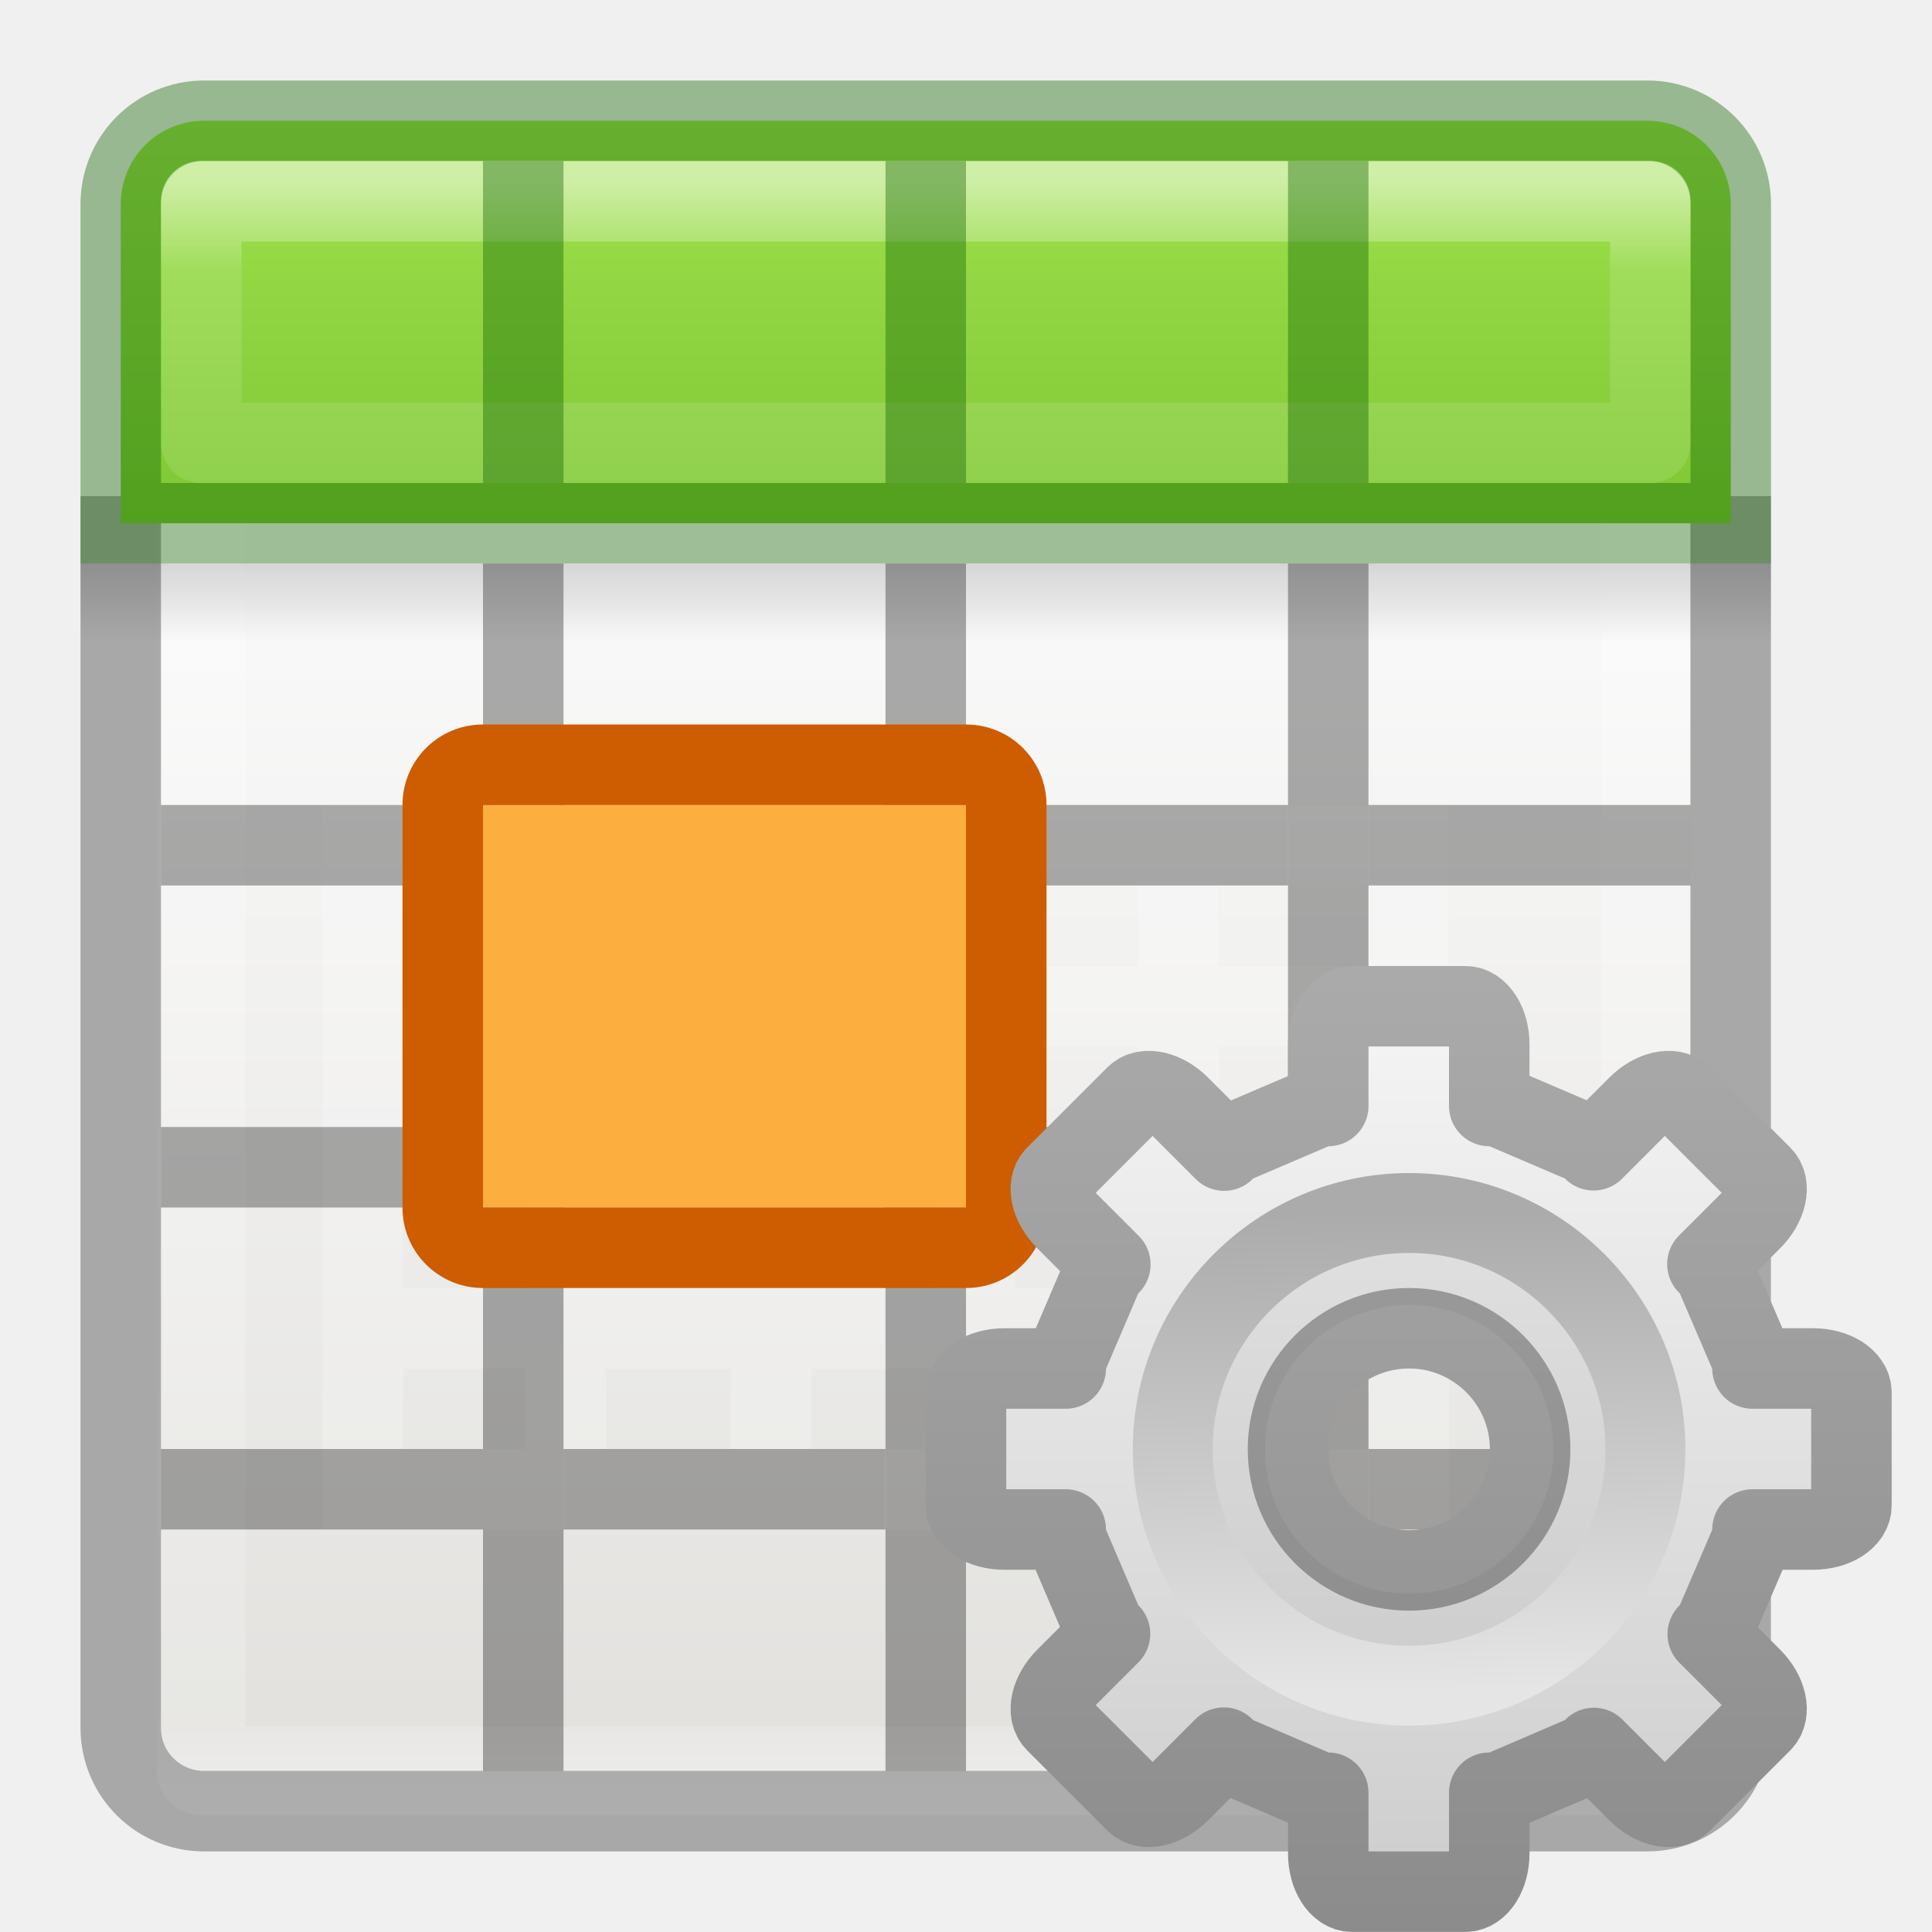
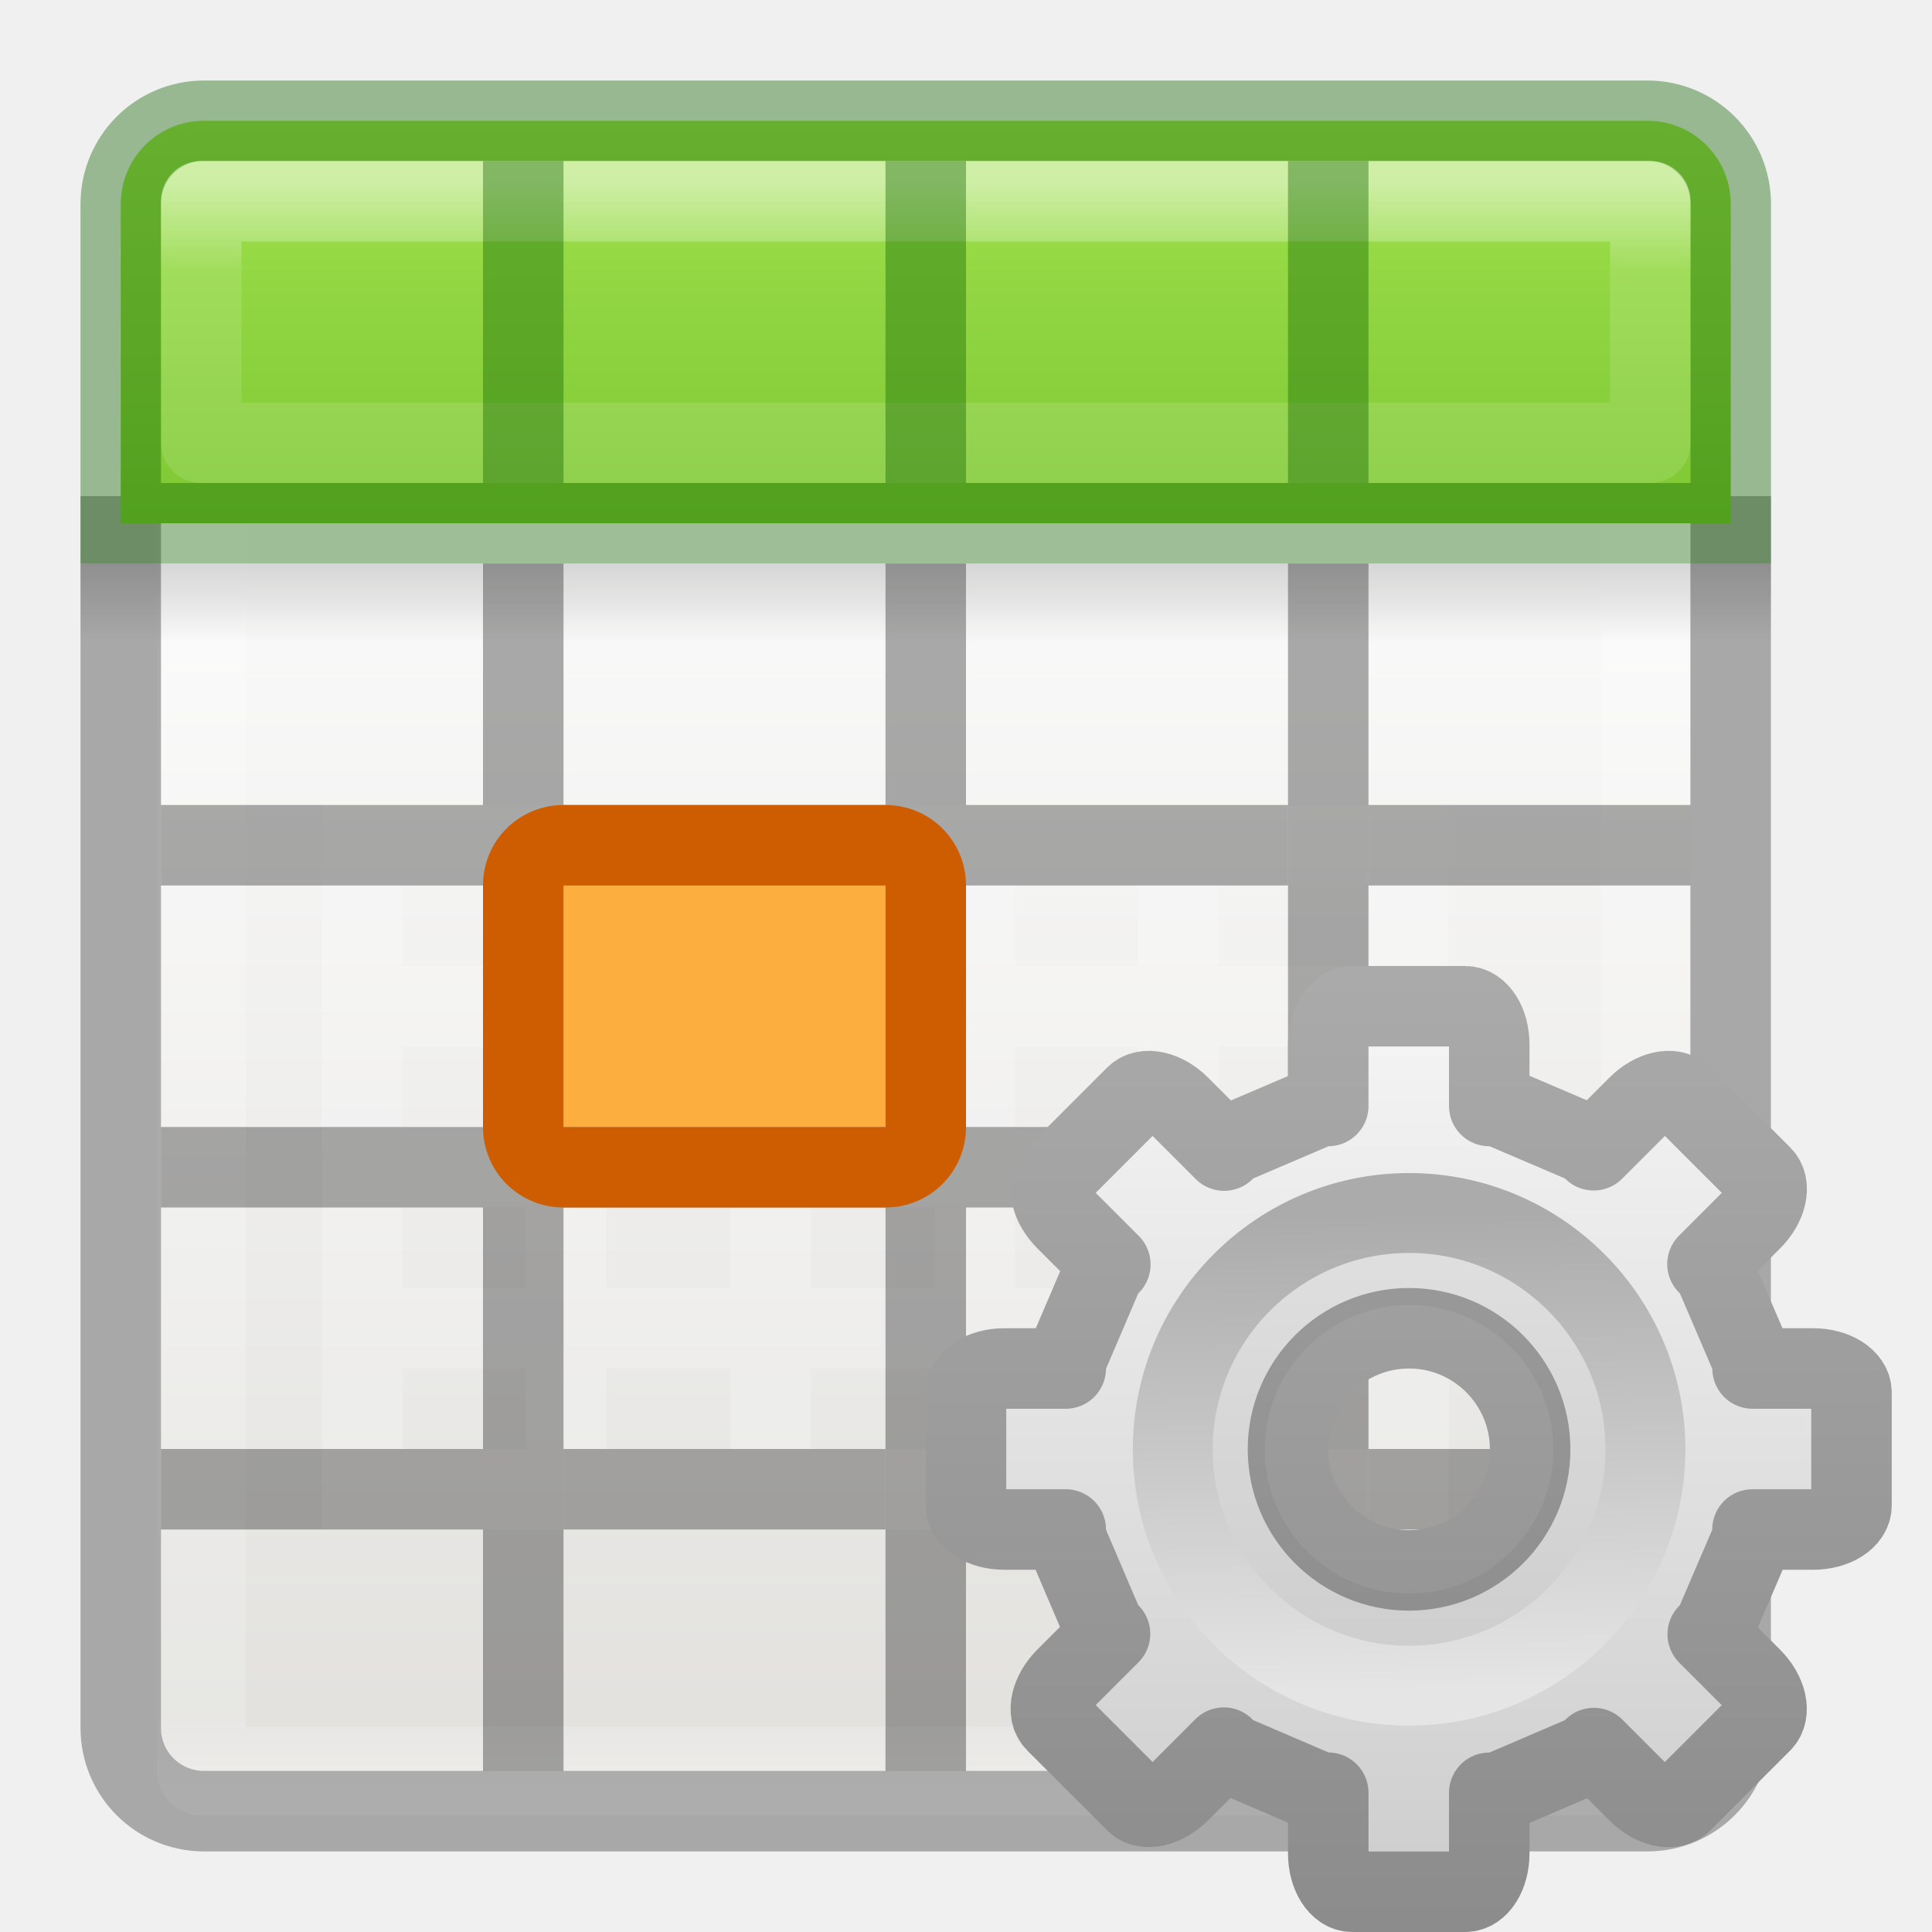
- <svg xmlns="http://www.w3.org/2000/svg" xmlns:xlink="http://www.w3.org/1999/xlink" height="24" width="24">
-   <linearGradient id="a" gradientUnits="userSpaceOnUse" x1="17.462" x2="17.462" y1="12.132" y2="23.876">
-     <stop offset="0" stop-color="#f6f6f6" />
-     <stop offset="1" stop-color="#ccc" />
+ <svg xmlns="http://www.w3.org/2000/svg" xmlns:xlink="http://www.w3.org/1999/xlink" height="24" width="24" version="1.1" id="svg92">
+   <defs id="defs96">
+     <linearGradient id="a-3" gradientUnits="userSpaceOnUse" x1="17.462" x2="17.462" y1="12.132" y2="23.876">
+       <stop offset="0" stop-color="#f6f6f6" id="stop2-6" />
+       <stop offset="1" stop-color="#ccc" id="stop4-7" />
+     </linearGradient>
+     <linearGradient id="b-5" gradientUnits="userSpaceOnUse" x1="14.526" x2="14.526" y1="12.132" y2="23.88">
+       <stop offset="0" stop-color="#aaa" id="stop7" />
+       <stop offset="1" stop-color="#8c8c8c" id="stop9" />
+     </linearGradient>
+     <linearGradient id="c-3" gradientUnits="userSpaceOnUse" x1="10.128" x2="9.984" y1="12.048" y2="3.952">
+       <stop offset="0" stop-color="#e5e5e5" id="stop12-5" />
+       <stop offset="1" stop-color="#ababab" id="stop14-6" />
+     </linearGradient>
+   </defs>
+   <linearGradient id="a" gradientTransform="matrix(.4457699 0 0 .4499366 .801525 -.024539)" gradientUnits="userSpaceOnUse" x1="25.132" x2="25.132" y1="15.5" y2="48.396">
+     <stop offset="0" stop-color="#fafafa" id="stop2" />
+     <stop offset="1" stop-color="#e2e1de" id="stop4" />
  </linearGradient>
-   <linearGradient id="b" gradientUnits="userSpaceOnUse" x1="14.526" x2="14.526" y1="12.132" y2="23.88">
-     <stop offset="0" stop-color="#aaa" />
-     <stop offset="1" stop-color="#8c8c8c" />
+   <linearGradient id="b" gradientTransform="matrix(.4848361 0 0 .5270602 -.165352 -.400235)" gradientUnits="userSpaceOnUse" x1="24" x2="24" xlink:href="#c" y1="5" y2="43" />
+   <linearGradient id="c">
+     <stop offset="0" stop-color="#fff" id="stop8" />
+     <stop offset=".063" stop-color="#fff" stop-opacity=".235" id="stop10" />
+     <stop offset=".951" stop-color="#fff" stop-opacity=".157" id="stop12" />
+     <stop offset="1" stop-color="#fff" stop-opacity=".392" id="stop14" />
  </linearGradient>
-   <linearGradient id="c" gradientUnits="userSpaceOnUse" x1="10.128" x2="9.984" y1="12.048" y2="3.952">
-     <stop offset="0" stop-color="#e5e5e5" />
-     <stop offset="1" stop-color="#ababab" />
+   <linearGradient id="d" gradientTransform="matrix(.5 0 0 .25 -.999998 2.999819)" gradientUnits="userSpaceOnUse" x1="23.954" x2="23.954" y1="15.999" y2="19.963">
+     <stop offset="0" id="stop17" />
+     <stop offset="1" stop-opacity="0" id="stop19" />
  </linearGradient>
-   <linearGradient id="d" gradientTransform="matrix(.4457699 0 0 .4499366 .801525 -.024539)" gradientUnits="userSpaceOnUse" x1="25.132" x2="25.132" y1="15.5" y2="48.396">
-     <stop offset="0" stop-color="#fafafa" />
-     <stop offset="1" stop-color="#e2e1de" />
+   <linearGradient id="e" gradientUnits="userSpaceOnUse" x1="8.295" x2="8.295" y1="-4.284" y2="16.85">
+     <stop offset="0" stop-color="#cdf87e" id="stop22" />
+     <stop offset=".262" stop-color="#a2e34f" id="stop24" />
+     <stop offset=".661" stop-color="#68b723" id="stop26" />
+     <stop offset="1" stop-color="#1d7e0d" id="stop28" />
  </linearGradient>
-   <linearGradient id="e" gradientTransform="matrix(.4848361 0 0 .5270602 -.165352 -.400235)" gradientUnits="userSpaceOnUse" x1="24" x2="24" xlink:href="#f" y1="5" y2="43" />
-   <linearGradient id="f">
-     <stop offset="0" stop-color="#fff" />
-     <stop offset=".063" stop-color="#fff" stop-opacity=".235" />
-     <stop offset=".951" stop-color="#fff" stop-opacity=".157" />
-     <stop offset="1" stop-color="#fff" stop-opacity=".392" />
-   </linearGradient>
-   <linearGradient id="g" gradientTransform="matrix(.5 0 0 .25 -.999998 2.999819)" gradientUnits="userSpaceOnUse" x1="23.954" x2="23.954" y1="15.999" y2="19.963">
-     <stop offset="0" />
-     <stop offset="1" stop-opacity="0" />
-   </linearGradient>
-   <linearGradient id="h" gradientUnits="userSpaceOnUse" x1="8.295" x2="8.295" y1="-4.284" y2="16.85">
-     <stop offset="0" stop-color="#cdf87e" />
-     <stop offset=".262" stop-color="#a2e34f" />
-     <stop offset=".661" stop-color="#68b723" />
-     <stop offset="1" stop-color="#1d7e0d" />
-   </linearGradient>
-   <linearGradient id="i" gradientUnits="userSpaceOnUse" x1="11.001" x2="11.001" xlink:href="#f" y1="2.269" y2="19.728" />
-   <rect fill="url(#d)" height="20" rx=".528" ry=".556" width="19" x="2" y="2" />
-   <path d="m2.501 2.499h17.939v19.501h-17.939z" fill="none" stroke="url(#e)" stroke-linecap="round" stroke-linejoin="round" stroke-width="1.1" />
-   <path d="m1 7h21v1h-21z" fill="url(#g)" opacity=".15" />
-   <path d="m1.5 6.163v15.3c0 .574.462 1.036 1.036 1.036h17.927c.574 0 1.036-.462 1.036-1.036v-15.3" fill="none" opacity=".3" stroke="#000" />
-   <path d="m2.536 1.5c-.574 0-1.036.462-1.036 1.036v3.964h20v-3.964c0-.574-.462-1.036-1.036-1.036z" fill="url(#h)" />
-   <g fill="none">
-     <path d="m2.536 1.5c-.574 0-1.036.462-1.036 1.036l0 3.964h20l-0-3.964c0-.574-.462-1.036-1.036-1.036z" opacity=".4" stroke="#126400" stroke-linecap="round" />
-     <path d="m17.5 16.5h-13zm-.01-5.988-12.99-.009v7.997h13zm.01 3.988h-13m13-2h-13m2.545-1.979-.018 7.979m2.549-7.944-.003 7.944m2.535-7.972.004 7.972m2.522-8.0.013 8" opacity=".2" stroke="#fff" />
-     <path d="m2.5 2.5v3h18v-3z" opacity=".5" stroke="url(#i)" stroke-linecap="round" stroke-linejoin="round" />
+   <linearGradient id="f" gradientUnits="userSpaceOnUse" x1="11.001" x2="11.001" xlink:href="#c" y1="2.269" y2="19.728" />
+   <rect fill="url(#a)" height="20" rx=".528" ry=".556" width="19" x="2" y="2" id="rect32" />
+   <path d="m2.501 2.499h17.939v19.501h-17.939z" fill="none" stroke="url(#b)" stroke-linecap="round" stroke-linejoin="round" stroke-width="1.1" id="path34" />
+   <path d="m1 7h21v1h-21z" fill="url(#d)" opacity=".15" id="path36" />
+   <path d="m1.5 6.163v15.3c0 .574.462 1.036 1.036 1.036h17.927c.574 0 1.036-.462 1.036-1.036v-15.3" fill="none" opacity=".3" stroke="#000" id="path38" />
+   <path d="m2.536 1.5c-.574 0-1.036.462-1.036 1.036v3.964h20v-3.964c0-.574-.462-1.036-1.036-1.036z" fill="url(#e)" id="path40" />
+   <g fill="none" id="g48">
+     <path d="m2.536 1.5c-.574 0-1.036.462-1.036 1.036l0 3.964h20l-0-3.964c0-.574-.462-1.036-1.036-1.036z" opacity=".4" stroke="#126400" stroke-linecap="round" id="path42" />
+     <path d="m17.5 16.5h-13zm-.01-5.988-12.99-.009v7.997h13zm.01 3.988h-13m13-2h-13m2.545-1.979-.018 7.979m2.549-7.944-.003 7.944m2.535-7.972.004 7.972m2.522-8.0.013 8" opacity=".2" stroke="#fff" id="path44" />
+     <path d="m2.5 2.5v3h18v-3z" opacity=".5" stroke="url(#f)" stroke-linecap="round" stroke-linejoin="round" id="path46" />
  </g>
-   <path d="m6 7h1v15h-1z" opacity=".321" />
-   <path d="m11 7h1v15h-1z" opacity=".321" />
-   <path d="m16 7h1v15h-1z" opacity=".321" />
-   <path d="m2 10h4v1h-4z" opacity=".321" />
-   <path d="m7 10h4v1h-4z" opacity=".321" />
-   <path d="m12 10h4v1h-4z" opacity=".321" />
-   <path d="m17 10h4v1h-4z" opacity=".321" />
-   <path d="m2 14h4v1h-4z" opacity=".321" />
-   <path d="m7 14h4v1h-4z" opacity=".321" />
-   <path d="m12 14h4v1h-4z" opacity=".321" />
-   <path d="m17 14h4v1h-4z" opacity=".321" />
-   <path d="m2 18h4v1h-4z" opacity=".321" />
-   <path d="m7 18h4v1h-4z" opacity=".321" />
-   <path d="m12 18h4v1h-4z" opacity=".321" />
-   <path d="m17 18h4v1h-4z" opacity=".321" />
-   <g fill="#126400">
-     <path d="m6 2h1v4h-1z" opacity=".4" />
-     <path d="m11 2h1v4h-1z" opacity=".4" />
-     <path d="m16 2h1v4h-1z" opacity=".4" />
+   <path d="m6 7h1v15h-1z" opacity=".321" id="path50" />
+   <path d="m11 7h1v15h-1z" opacity=".321" id="path52" />
+   <path d="m16 7h1v15h-1z" opacity=".321" id="path54" />
+   <path d="m2 10h4v1h-4z" opacity=".321" id="path56" />
+   <path d="m7 10h4v1h-4z" opacity=".321" id="path58" />
+   <path d="m12 10h4v1h-4z" opacity=".321" id="path60" />
+   <path d="m17 10h4v1h-4z" opacity=".321" id="path62" />
+   <path d="m2 14h4v1h-4z" opacity=".321" id="path64" />
+   <path d="m7 14h4v1h-4z" opacity=".321" id="path66" />
+   <path d="m12 14h4v1h-4z" opacity=".321" id="path68" />
+   <path d="m17 14h4v1h-4z" opacity=".321" id="path70" />
+   <path d="m2 18h4v1h-4z" opacity=".321" id="path72" />
+   <path d="m7 18h4v1h-4z" opacity=".321" id="path74" />
+   <path d="m12 18h4v1h-4z" opacity=".321" id="path76" />
+   <path d="m17 18h4v1h-4z" opacity=".321" id="path78" />
+   <g fill="#126400" id="g86">
+     <path d="m6 2h1v4h-1z" opacity=".4" id="path80" />
+     <path d="m11 2h1v4h-1z" opacity=".4" id="path82" />
+     <path d="m16 2h1v4h-1z" opacity=".4" id="path84" />
  </g>
-   <path d="m6 10h6v5h-6z" fill="#fcaf3e" />
-   <path d="m6 9c-.554 0-1 .446-1 1v5c0 .554.446 1 1 1h6c.554 0 1-.446 1-1v-5c0-.554-.446-1-1-1zm0 1h6v5h-6z" fill="#ce5c00" />
-   <g transform="matrix(.7340001 0 0 .7340001 11.63227 12.13227)">
-     <path d="m16.799 12.5c-.165 0-.299.211-.299.475v.764h-.098l-1.123.48-.072.074-.553-.553c-.186-.186-.43-.242-.547-.125l-.992.992c-.117.117-.061.361.125.547l.553.553-.074.072-.48 1.123v.098h-.764c-.263 0-.475.134-.475.299v1.402c0 .165.211.299.475.299h.764v.105l.48 1.123.07.068-.549.549c-.186.186-.242.43-.125.547l.992.992c.117.117.361.061.547-.125l.549-.549.076.078 1.123.482h.098v.754c0 .263.134.475.299.475h1.402c.165 0 .299-.211.299-.475v-.754h.105l1.123-.482.072-.074.545.545c.186.186.43.242.547.125l.992-.992c.117-.117.061-.361-.125-.547l-.545-.545.074-.072.482-1.123v-.105h.754c.263 0 .475-.134.475-.299v-1.402c0-.165-.211-.299-.475-.299h-.754v-.098l-.482-1.123-.078-.076.549-.549c.186-.186.242-.43.125-.547l-.992-.992c-.117-.117-.361-.061-.547.125l-.549.549-.068-.07-1.123-.48h-.105v-.764c0-.263-.134-.475-.299-.475zm.705 4c.829 0 1.504.674 1.504 1.504 0.0.829-.674 1.504-1.504 1.504-.829 0-1.504-.674-1.504-1.504s.674-1.504 1.504-1.504z" display="block" fill="url(#a)" stroke="url(#b)" stroke-linejoin="round" transform="matrix(1.362398 0 0 1.362398 -15.84778 -16.52898)" />
-     <path d="m8 3.465c-2.501 0-4.535 2.034-4.535 4.535s2.034 4.535 4.535 4.535c2.501-0 4.535-2.034 4.535-4.535s-2.034-4.535-4.535-4.535zm0 2.093c1.348 0 2.442 1.094 2.442 2.442s-1.094 2.442-2.442 2.442-2.442-1.094-2.442-2.442 1.094-2.442 2.442-2.442z" opacity=".05" />
-     <path d="m8 4c-2.206 0-4 1.794-4 4 0 2.206 1.794 4 4 4 2.206 0 4-1.794 4-4 0-2.206-1.794-4-4-4z" fill="none" stroke="url(#c)" stroke-width="1.352" />
+   <path d="m 7,11 h 4 v 3 H 7 Z" id="path88" style="fill:#fcaf3e" />
+   <path d="m 7,10 c -0.554,0 -1,0.446 -1,1 v 3 c 0,0.554 0.446,1 1,1 h 4 c 0.554,0 1,-0.446 1,-1 v -3 c 0,-0.554 -0.446,-1 -1,-1 z m 0,1 h 4 v 3 H 7 Z" id="path90" style="fill:#ce5c00" />
+   <g transform="matrix(0.7340001,0,0,0.7340001,11.63227,12.13227)" id="g113">
+     <path style="display:block;fill:url(#a-3);stroke:url(#b-5);stroke-linejoin:round" d="M 16.799,12.5 C 16.634,12.5 16.5,12.711 16.5,12.975 v 0.764 h -0.098 l -1.123,0.48 -0.072,0.074 -0.553,-0.553 c -0.186,-0.186 -0.43,-0.242 -0.547,-0.125 l -0.992,0.992 c -0.117,0.117 -0.061,0.361 0.125,0.547 l 0.553,0.553 -0.074,0.072 -0.48,1.123 V 17 H 12.475 C 12.211,17 12,17.134 12,17.299 v 1.402 C 12,18.866 12.211,19 12.475,19 h 0.764 v 0.105 l 0.48,1.123 0.07,0.068 -0.549,0.549 c -0.186,0.186 -0.242,0.43 -0.125,0.547 l 0.992,0.992 c 0.117,0.117 0.361,0.061 0.547,-0.125 l 0.549,-0.549 0.076,0.078 1.123,0.482 H 16.5 v 0.754 C 16.5,23.289 16.634,23.5 16.799,23.5 h 1.402 C 18.366,23.5 18.5,23.289 18.5,23.025 v -0.754 h 0.105 l 1.123,-0.482 0.072,-0.074 0.545,0.545 c 0.186,0.186 0.43,0.242 0.547,0.125 l 0.992,-0.992 c 0.117,-0.117 0.061,-0.361 -0.125,-0.547 l -0.545,-0.545 0.074,-0.072 0.482,-1.123 V 19 h 0.754 C 22.789,19 23,18.866 23,18.701 V 17.299 C 23,17.134 22.789,17 22.525,17 h -0.754 v -0.098 l -0.482,-1.123 -0.078,-0.076 0.549,-0.549 c 0.186,-0.186 0.242,-0.43 0.125,-0.547 l -0.992,-0.992 c -0.117,-0.117 -0.361,-0.061 -0.547,0.125 l -0.549,0.549 -0.068,-0.07 -1.123,-0.48 H 18.5 V 12.975 C 18.5,12.711 18.366,12.5 18.201,12.5 Z m 0.705,4 c 0.829,0 1.504,0.674 1.504,1.504 10e-7,0.829 -0.674,1.504 -1.504,1.504 C 16.674,19.508 16,18.833 16,18.004 16,17.174 16.674,16.5 17.504,16.5 Z" display="block" transform="matrix(1.362398,0,0,1.362398,-15.84778,-16.52898)" id="path107" />
+     <path style="opacity:0.05" d="M 8,3.465 C 5.499,3.465 3.465,5.499 3.465,8 3.465,10.501 5.499,12.535 8,12.535 10.501,12.535 12.535,10.501 12.535,8 12.535,5.499 10.501,3.465 8,3.465 Z M 8,5.558 c 1.348,0 2.442,1.094 2.442,2.442 0,1.348 -1.094,2.442 -2.442,2.442 C 6.652,10.442 5.558,9.348 5.558,8 5.558,6.652 6.652,5.558 8,5.558 Z" id="path109" />
+     <path style="fill:none;stroke:url(#c-3);stroke-width:1.352" d="M 8,4 C 5.794,4 4,5.794 4,8 4,10.206 5.794,12 8,12 10.206,12 12,10.206 12,8 12,5.794 10.206,4 8,4 Z" id="path111" />
  </g>
</svg>
